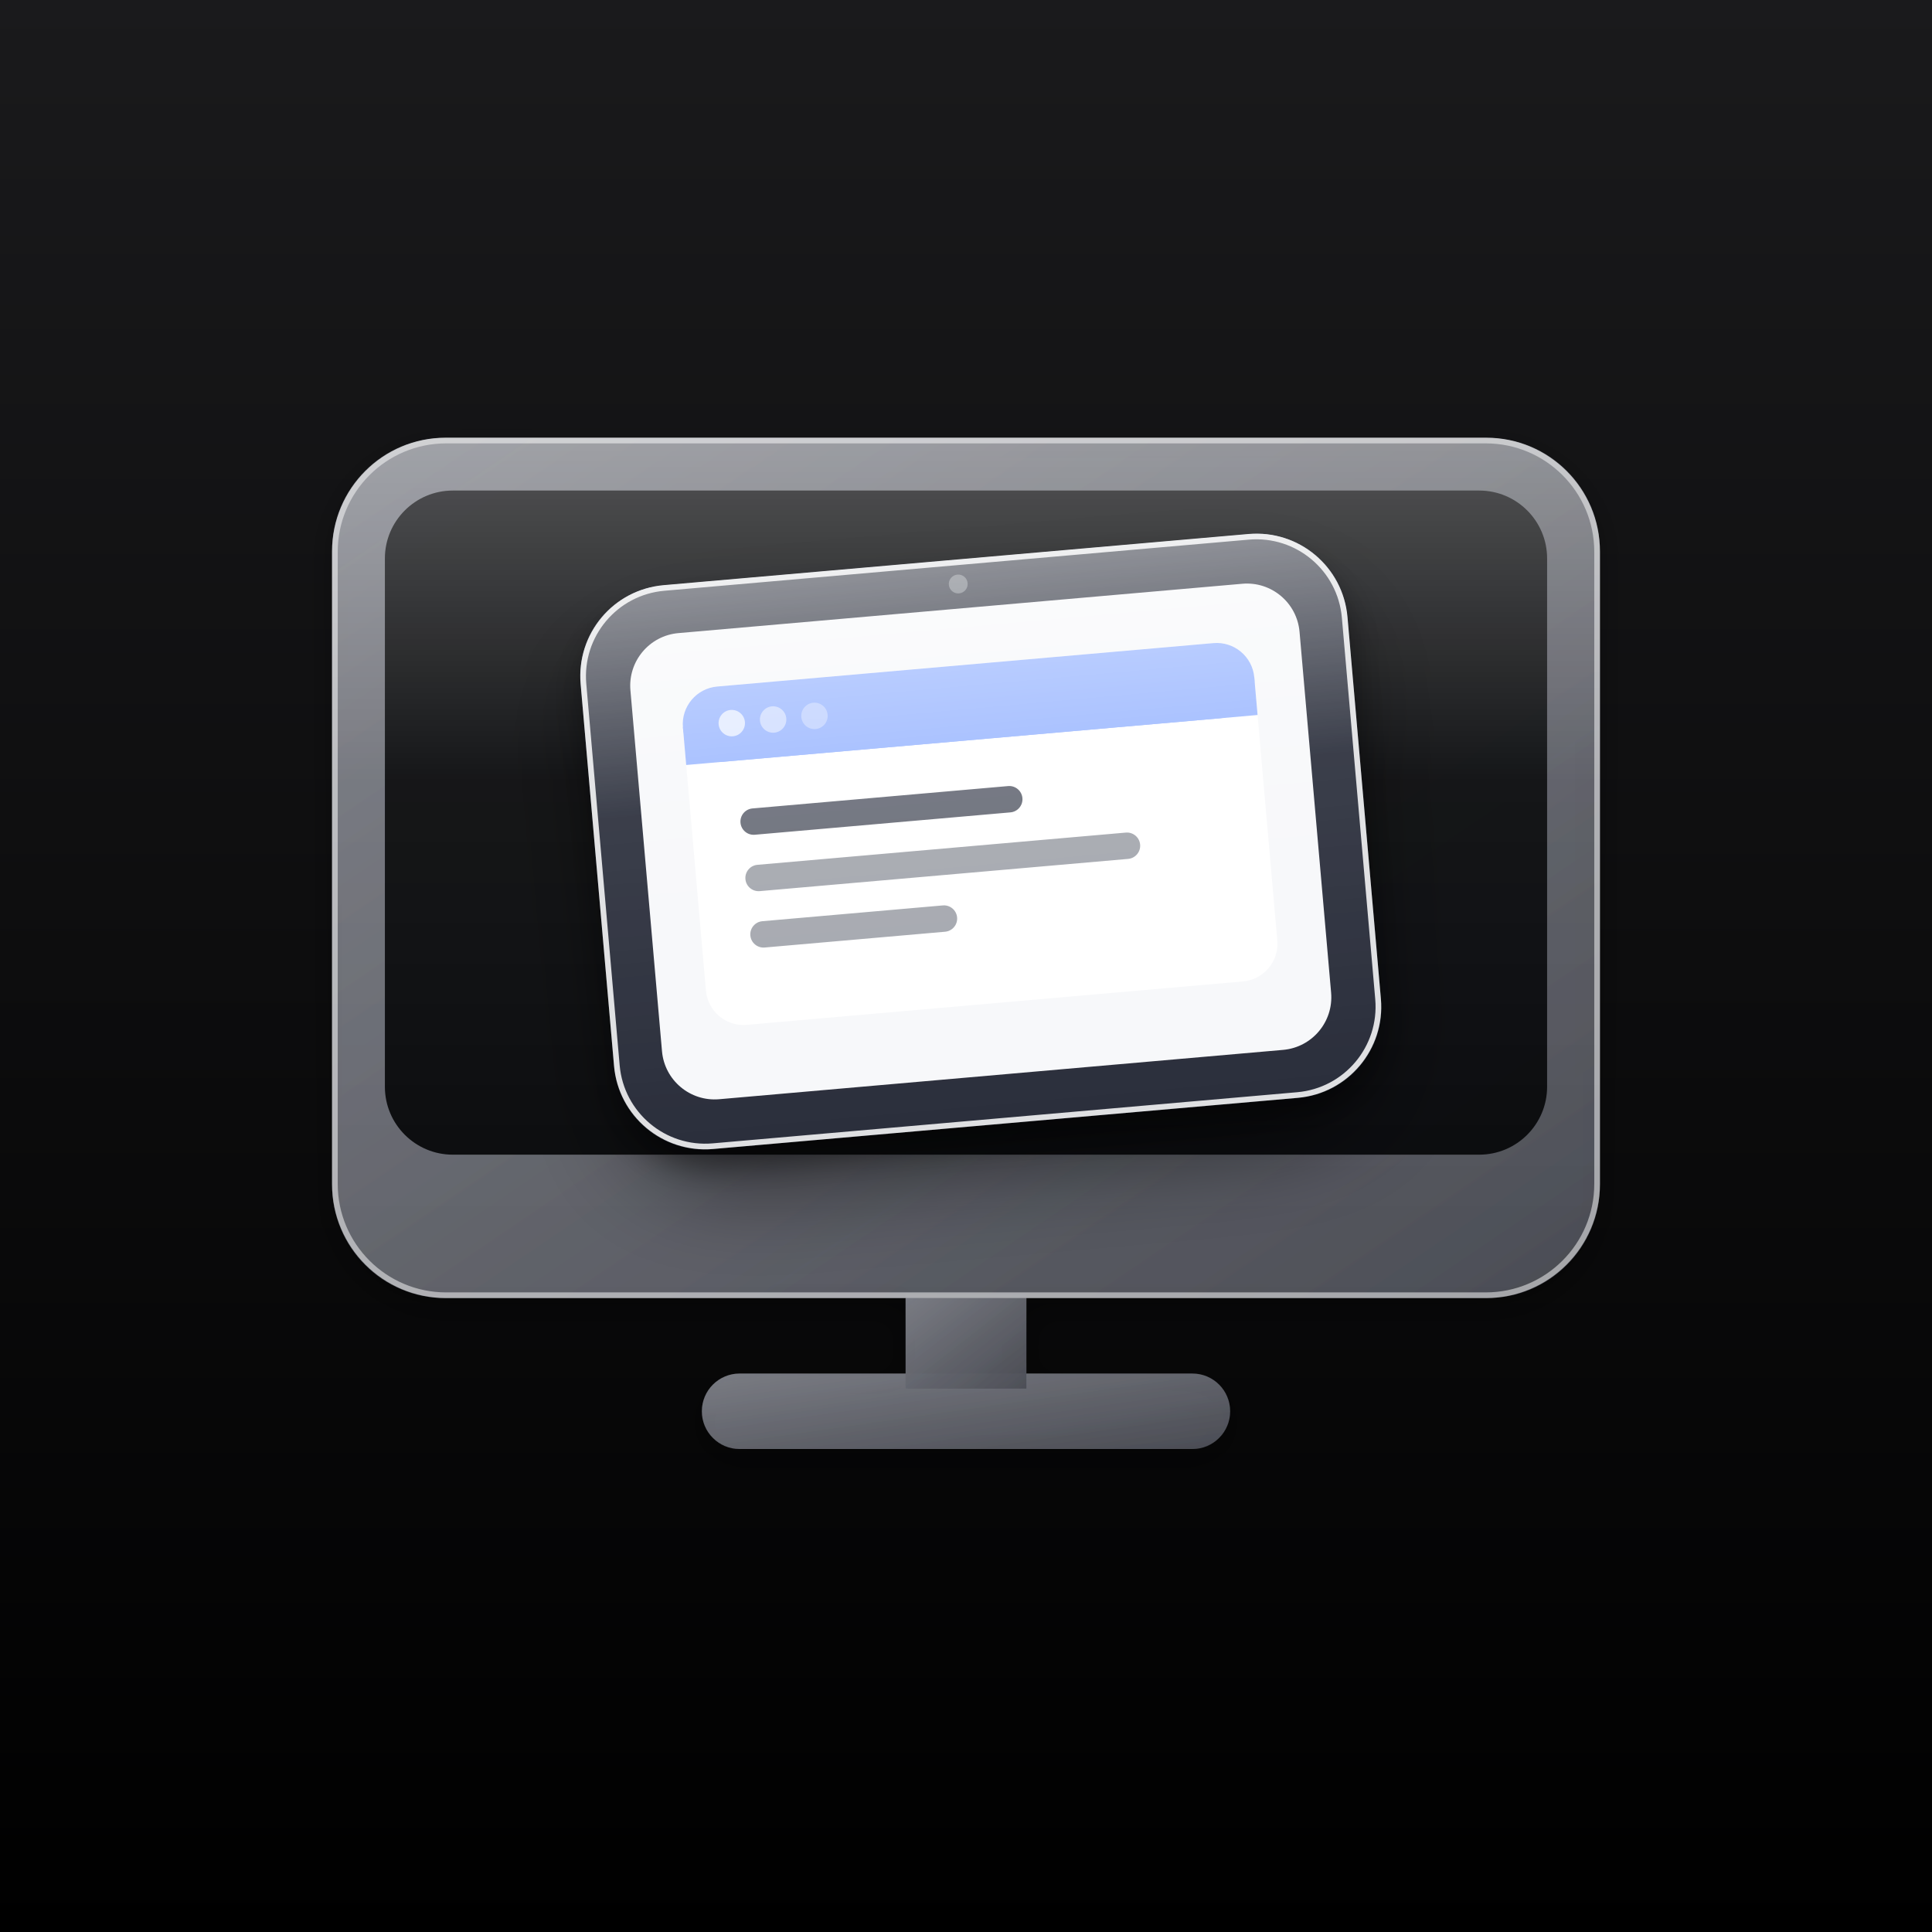
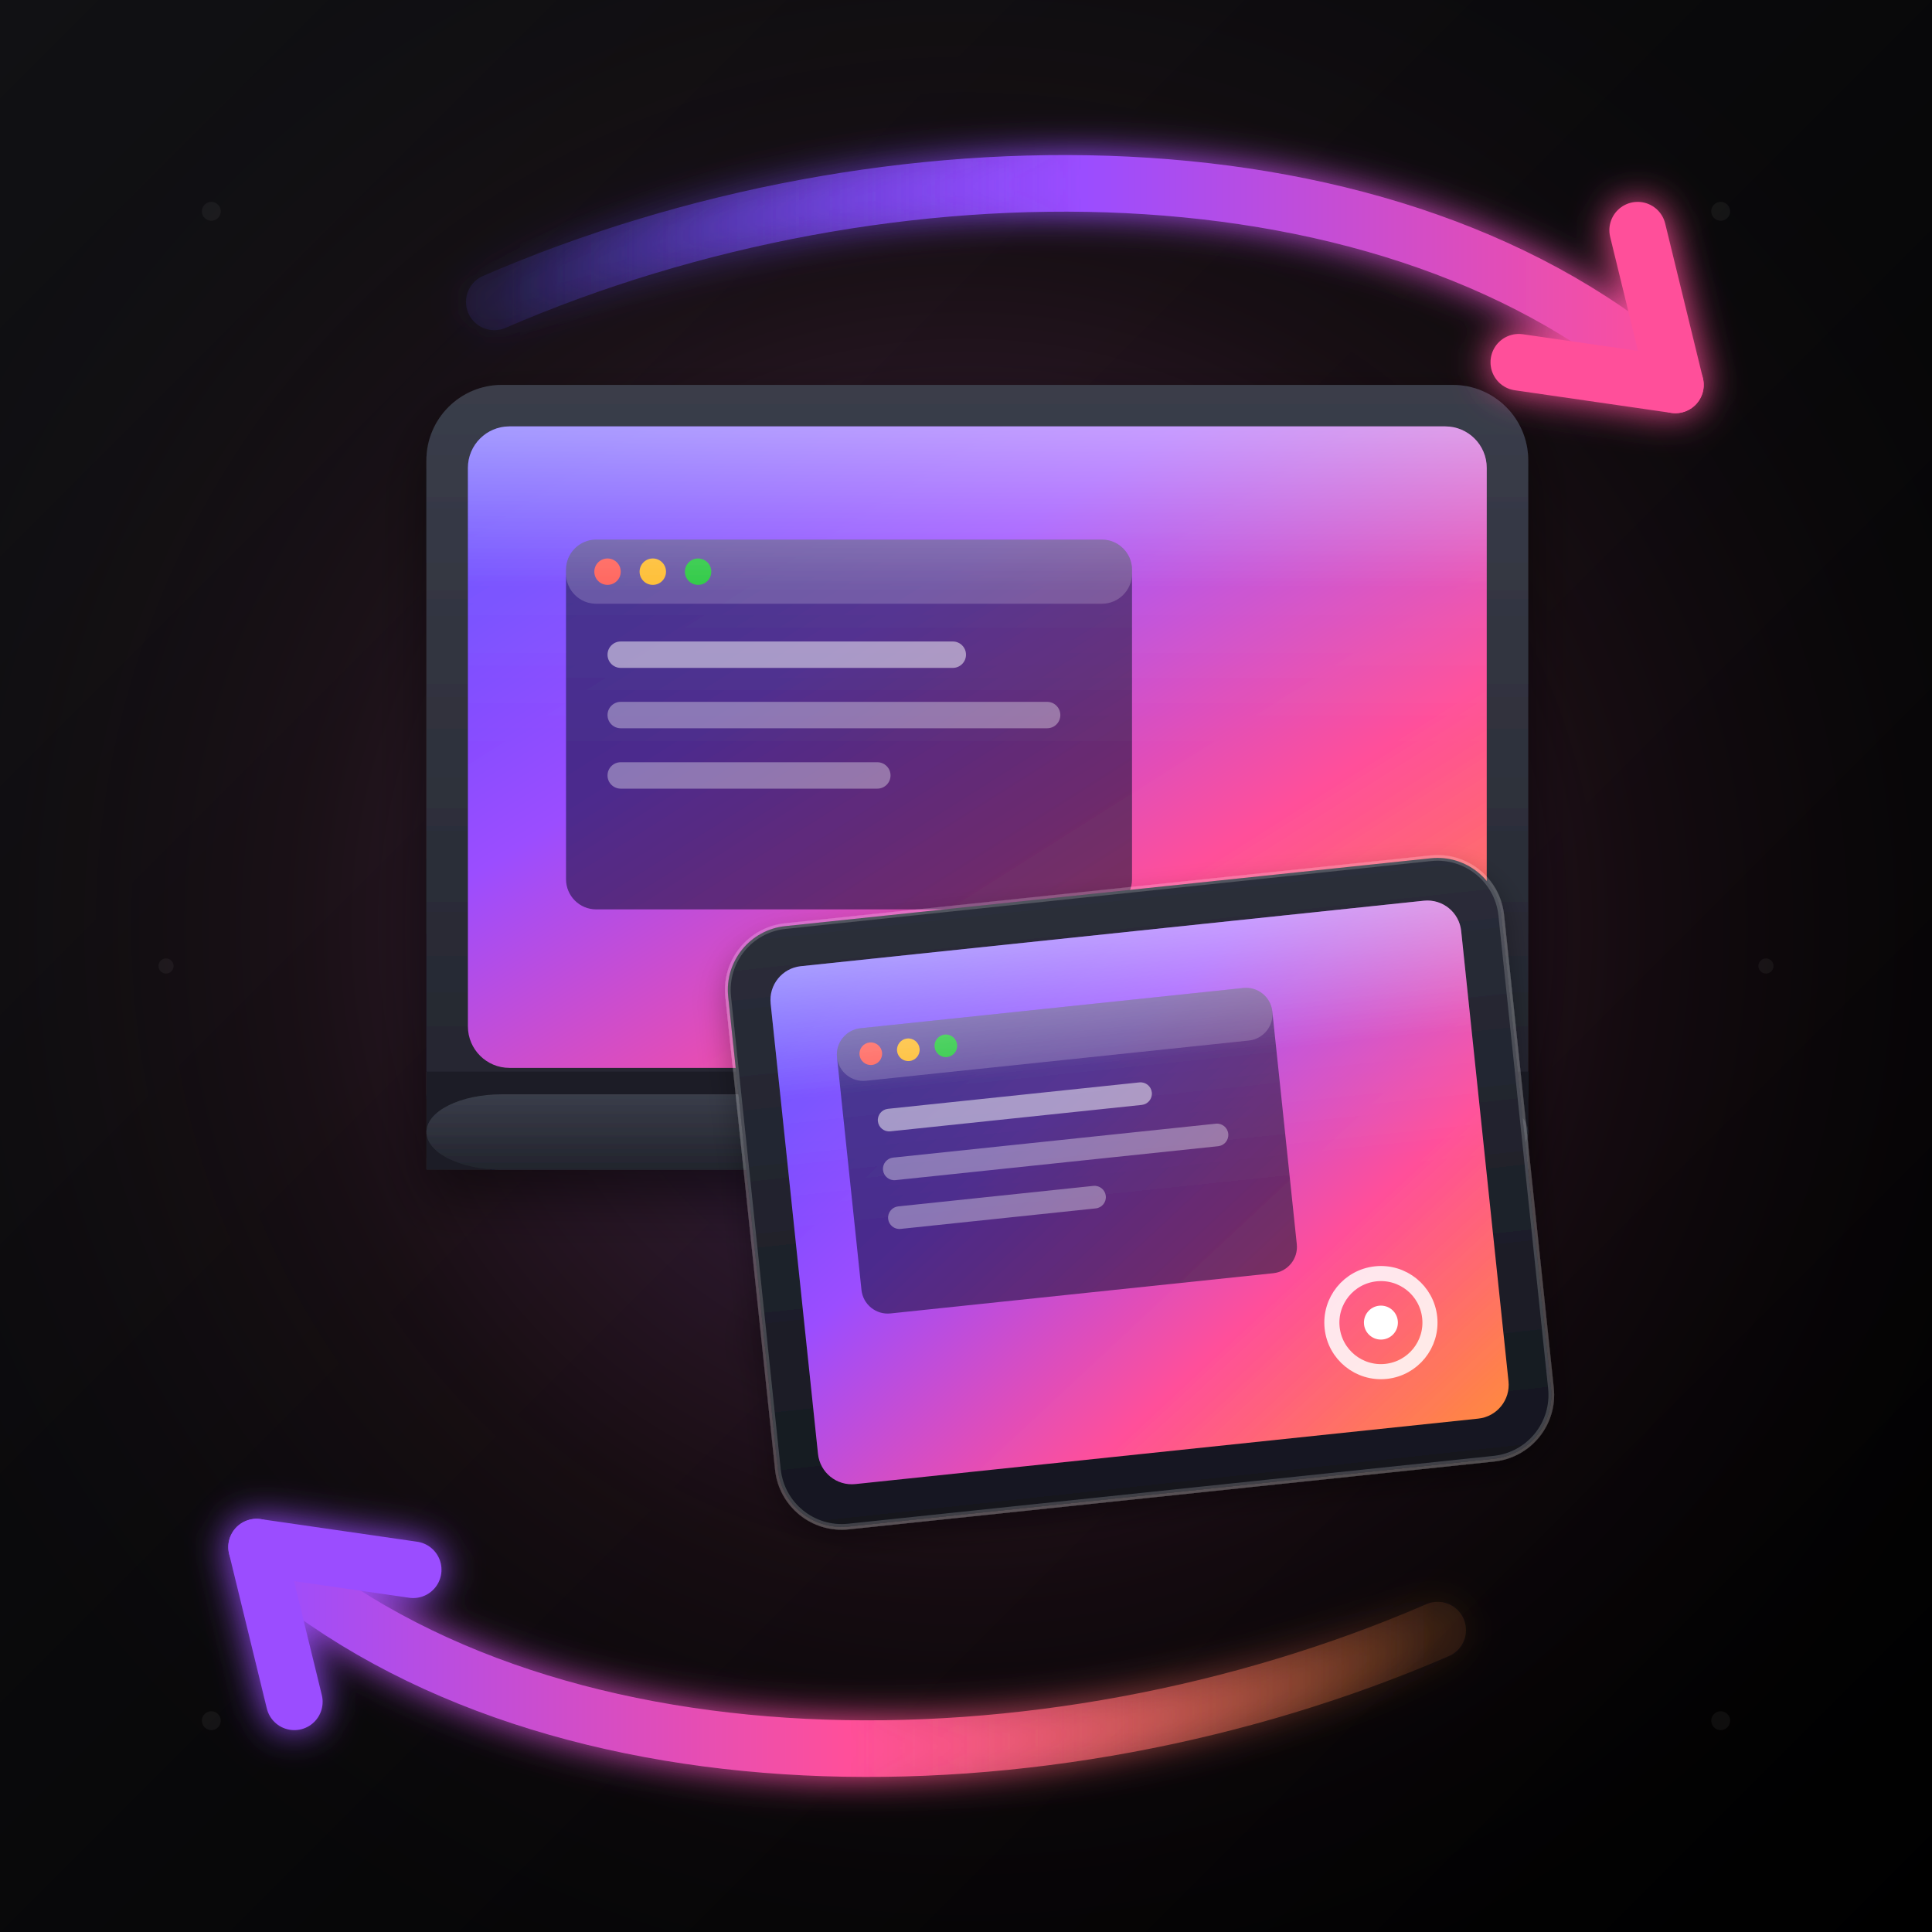
<svg xmlns="http://www.w3.org/2000/svg" width="1024" height="1024" viewBox="0 0 1024 1024">
  <defs>
-     <linearGradient id="i-bg" x1="0" y1="0" x2="0" y2="1">
-       <stop offset="0" stop-color="#1a1a1c" />
+     <linearGradient id="bg" x1="0" y1="0" x2="1" y2="1">
+       <stop offset="0" stop-color="#111114" />
      <stop offset="1" stop-color="#000000" />
    </linearGradient>
-     <linearGradient id="i-gloss" x1="0" y1="0" x2="0" y2="1">
-       <stop offset="0" stop-color="#ffffff" stop-opacity="0.6" />
-       <stop offset="0.4" stop-color="#ffffff" stop-opacity="0.1" />
+     <radialGradient id="glow" cx="0.5" cy="0.48" r="0.62">
+       <stop offset="0" stop-color="#7a5cff" stop-opacity="0.32" />
+       <stop offset="0.55" stop-color="#ff5fa2" stop-opacity="0.06" />
+       <stop offset="1" stop-color="#000000" stop-opacity="0" />
+     </radialGradient>
+     <linearGradient id="metal" x1="0" y1="0" x2="0" y2="1">
+       <stop offset="0" stop-color="#3a3d4a" />
+       <stop offset="1" stop-color="#22242d" />
+     </linearGradient>
+     <linearGradient id="metalDark" x1="0" y1="0" x2="0" y2="1">
+       <stop offset="0" stop-color="#2b2e3a" />
+       <stop offset="1" stop-color="#15171f" />
+     </linearGradient>
+     <linearGradient id="screenMac" x1="0" y1="0" x2="1" y2="1">
+       <stop offset="0" stop-color="#5b4bff" />
+       <stop offset="0.35" stop-color="#9b4dff" />
+       <stop offset="0.7" stop-color="#ff4f9a" />
+       <stop offset="1" stop-color="#ff8a3d" />
+     </linearGradient>
+     <linearGradient id="screenPad" x1="0" y1="0" x2="1" y2="1">
+       <stop offset="0" stop-color="#5b4bff" />
+       <stop offset="0.35" stop-color="#9b4dff" />
+       <stop offset="0.7" stop-color="#ff4f9a" />
+       <stop offset="1" stop-color="#ff8a3d" />
+     </linearGradient>
+     <linearGradient id="gloss" x1="0" y1="0" x2="0" y2="1">
+       <stop offset="0" stop-color="#ffffff" stop-opacity="0.45" />
+       <stop offset="0.5" stop-color="#ffffff" stop-opacity="0.05" />
      <stop offset="1" stop-color="#ffffff" stop-opacity="0" />
    </linearGradient>
-     <linearGradient id="i-grey" x1="0" y1="0" x2="1" y2="1">
-       <stop offset="0" stop-color="#7c7e86" stop-opacity="0.98" />
-       <stop offset="1" stop-color="#4c4e56" stop-opacity="0.96" />
+     <linearGradient id="arrowA" x1="0" y1="0" x2="1" y2="0">
+       <stop offset="0" stop-color="#5b4bff" stop-opacity="0.1" />
+       <stop offset="0.5" stop-color="#9b4dff" />
+       <stop offset="1" stop-color="#ff4f9a" />
    </linearGradient>
-     <filter id="i-blur" x="-30%" y="-30%" width="160%" height="160%">
-       <feGaussianBlur stdDeviation="26" />
+     <linearGradient id="arrowB" x1="1" y1="0" x2="0" y2="0">
+       <stop offset="0" stop-color="#ff8a3d" stop-opacity="0.1" />
+       <stop offset="0.5" stop-color="#ff4f9a" />
+       <stop offset="1" stop-color="#9b4dff" />
+     </linearGradient>
+     <filter id="shadow" x="-20%" y="-20%" width="140%" height="150%">
+       <feDropShadow dx="0" dy="14" stdDeviation="14" flood-color="#000000" flood-opacity="0.45" />
    </filter>
-     <filter id="i-lift" x="-20%" y="-20%" width="140%" height="150%">
-       <feDropShadow dx="0" dy="10" stdDeviation="8" flood-color="#000000" flood-opacity="0.35" />
+     <filter id="soft" x="-20%" y="-20%" width="140%" height="150%">
+       <feDropShadow dx="0" dy="6" stdDeviation="8" flood-color="#000000" flood-opacity="0.35" />
    </filter>
-     <filter id="i-back" x="-20%" y="-20%" width="140%" height="150%">
-       <feDropShadow dx="0" dy="6" stdDeviation="8" flood-color="#000000" flood-opacity="0.3" />
+     <filter id="arrowGlow" x="-20%" y="-40%" width="140%" height="180%">
+       <feGaussianBlur stdDeviation="10" result="b" />
+       <feMerge>
+         <feMergeNode in="b" />
+         <feMergeNode in="SourceGraphic" />
+       </feMerge>
    </filter>
-     <clipPath id="i-clip">
-       <rect x="0" y="0" width="1024" height="1024" rx="229" />
+     <clipPath id="macScreen">
+       <rect x="248" y="226" width="540" height="340" rx="22" />
    </clipPath>
-     <clipPath id="i-imacclip">
-       <rect x="176" y="176" width="672" height="456" rx="60" />
-     </clipPath>
-     <clipPath id="i-ipadclip">
-       <rect x="316" y="240" width="408" height="300" rx="48" />
+     <clipPath id="padScreen">
+       <rect x="386" y="470" width="368" height="276" rx="18" />
    </clipPath>
  </defs>
-   <g>
-     <rect x="0" y="0" width="1024" height="1024" fill="url(#i-bg)" />
-     <g transform="translate(0 56)">
-       <g filter="url(#i-back)">
-         <rect x="372" y="672" width="280" height="40" rx="20" fill="url(#i-grey)" />
-         <rect x="480" y="630" width="64" height="50" fill="url(#i-grey)" />
-         <rect x="176" y="176" width="672" height="456" rx="60" fill="url(#i-grey)" />
-       </g>
-       <rect x="204" y="204" width="616" height="352" rx="36" fill="#07080a" fill-opacity="0.97" />
-       <rect x="176" y="176" width="672" height="456" rx="60" fill="url(#i-gloss)" clip-path="url(#i-imacclip)" opacity="0.5" />
-       <rect x="177.5" y="177.5" width="669" height="453" rx="59" fill="none" stroke="#ffffff" stroke-opacity="0.5" stroke-width="3" />
-       <g transform="rotate(-5 520 392)">
-         <rect x="326" y="272" width="388" height="290" rx="48" fill="#000000" fill-opacity="0.5" filter="url(#i-blur)" />
-         <g filter="url(#i-lift)">
-           <rect x="316" y="240" width="408" height="300" rx="48" fill="#2a2f3a" />
-         </g>
-         <rect x="342" y="266" width="356" height="248" rx="28" fill="#f7f8fa" />
-         <circle cx="520" cy="253" r="5" fill="#6b7079" />
-         <rect x="368" y="296" width="304" height="180" rx="20" fill="#ffffff" />
-         <rect x="368" y="296" width="304" height="40" rx="20" fill="#9bb7ff" />
-         <rect x="368" y="316" width="304" height="20" fill="#9bb7ff" />
-         <circle cx="394" cy="316" r="7" fill="#ffffff" fill-opacity="0.7" />
-         <circle cx="416" cy="316" r="7" fill="#ffffff" fill-opacity="0.5" />
-         <circle cx="438" cy="316" r="7" fill="#ffffff" fill-opacity="0.35" />
-         <rect x="394" y="362" width="150" height="14" rx="7" fill="#5a5f6b" fill-opacity="0.9" />
-         <rect x="394" y="392" width="210" height="14" rx="7" fill="#5a5f6b" fill-opacity="0.55" />
-         <rect x="394" y="422" width="110" height="14" rx="7" fill="#5a5f6b" fill-opacity="0.55" />
-         <rect x="316" y="240" width="408" height="300" rx="48" fill="url(#i-gloss)" clip-path="url(#i-ipadclip)" opacity="0.8" />
-         <rect x="317.5" y="241.5" width="405" height="297" rx="47" fill="none" stroke="#ffffff" stroke-opacity="0.85" stroke-width="3" />
-       </g>
+   <g id="background">
+     <rect width="1024" height="1024" fill="url(#bg)" />
+     <rect width="1024" height="1024" fill="url(#glow)" />
+     <g fill="#ffffff" fill-opacity="0.05">
+       <circle cx="112" cy="112" r="5" />
+       <circle cx="912" cy="112" r="5" />
+       <circle cx="112" cy="912" r="5" />
+       <circle cx="912" cy="912" r="5" />
+       <circle cx="512" cy="88" r="4" />
+       <circle cx="512" cy="936" r="4" />
+       <circle cx="88" cy="512" r="4" />
+       <circle cx="936" cy="512" r="4" />
    </g>
  </g>
+   <g id="mac" filter="url(#shadow)">
+     <path d="M470 616 L554 616 L574 690 L450 690 Z" fill="url(#metalDark)" />
+     <rect x="404" y="686" width="216" height="22" rx="11" fill="url(#metal)" />
+     <rect x="226" y="204" width="584" height="416" rx="40" fill="url(#metal)" />
+     <rect x="226" y="568" width="584" height="52" rx="0" fill="#1b1d25" />
+     <rect x="226" y="580" width="584" height="40" rx="40" fill="url(#metal)" />
+     <rect x="248" y="226" width="540" height="340" rx="22" fill="url(#screenMac)" />
+     <g clip-path="url(#macScreen)">
+       <rect x="300" y="286" width="300" height="196" rx="16" fill="#0d1230" fill-opacity="0.55" />
+       <rect x="300" y="286" width="300" height="34" rx="16" fill="#ffffff" fill-opacity="0.18" />
+       <circle cx="322" cy="303" r="7" fill="#ff5f57" />
+       <circle cx="346" cy="303" r="7" fill="#febc2e" />
+       <circle cx="370" cy="303" r="7" fill="#28c840" />
+       <rect x="322" y="340" width="190" height="14" rx="7" fill="#ffffff" fill-opacity="0.5" />
+       <rect x="322" y="372" width="240" height="14" rx="7" fill="#ffffff" fill-opacity="0.35" />
+       <rect x="322" y="404" width="150" height="14" rx="7" fill="#ffffff" fill-opacity="0.35" />
+       <rect x="248" y="226" width="540" height="170" fill="url(#gloss)" />
+     </g>
+   </g>
+   <g id="ipad" transform="translate(34 24) rotate(-6 570 608)" filter="url(#soft)">
+     <rect x="364" y="448" width="412" height="320" rx="34" fill="url(#metalDark)" />
+     <rect x="364" y="448" width="412" height="320" rx="34" fill="none" stroke="#ffffff" stroke-opacity="0.18" stroke-width="3" />
+     <rect x="386" y="470" width="368" height="276" rx="18" fill="url(#screenPad)" />
+     <g clip-path="url(#padScreen)">
+       <rect x="418" y="506" width="232" height="152" rx="14" fill="#0d1230" fill-opacity="0.55" />
+       <rect x="418" y="506" width="232" height="28" rx="14" fill="#ffffff" fill-opacity="0.18" />
+       <circle cx="436" cy="520" r="6" fill="#ff5f57" />
+       <circle cx="456" cy="520" r="6" fill="#febc2e" />
+       <circle cx="476" cy="520" r="6" fill="#28c840" />
+       <rect x="436" y="550" width="146" height="12" rx="6" fill="#ffffff" fill-opacity="0.5" />
+       <rect x="436" y="576" width="184" height="12" rx="6" fill="#ffffff" fill-opacity="0.35" />
+       <rect x="436" y="602" width="116" height="12" rx="6" fill="#ffffff" fill-opacity="0.35" />
+       <rect x="386" y="470" width="368" height="140" fill="url(#gloss)" />
+       <circle cx="690" cy="690" r="26" fill="none" stroke="#ffffff" stroke-opacity="0.85" stroke-width="8" />
+       <circle cx="690" cy="690" r="9" fill="#ffffff" />
+     </g>
+   </g>
+   <g id="arrows" fill="none" stroke-linecap="round" stroke-linejoin="round" filter="url(#arrowGlow)">
+     <path d="M262 160 C 470 70, 740 70, 888 204" stroke="url(#arrowA)" stroke-width="30" />
+     <path d="M868 122 L 888 204 L 805 192" stroke="#ff4f9a" stroke-width="30" />
+     <path d="M762 864 C 554 954, 284 954, 136 820" stroke="url(#arrowB)" stroke-width="30" />
+     <path d="M156 902 L 136 820 L 219 832" stroke="#9b4dff" stroke-width="30" />
+   </g>
</svg>
